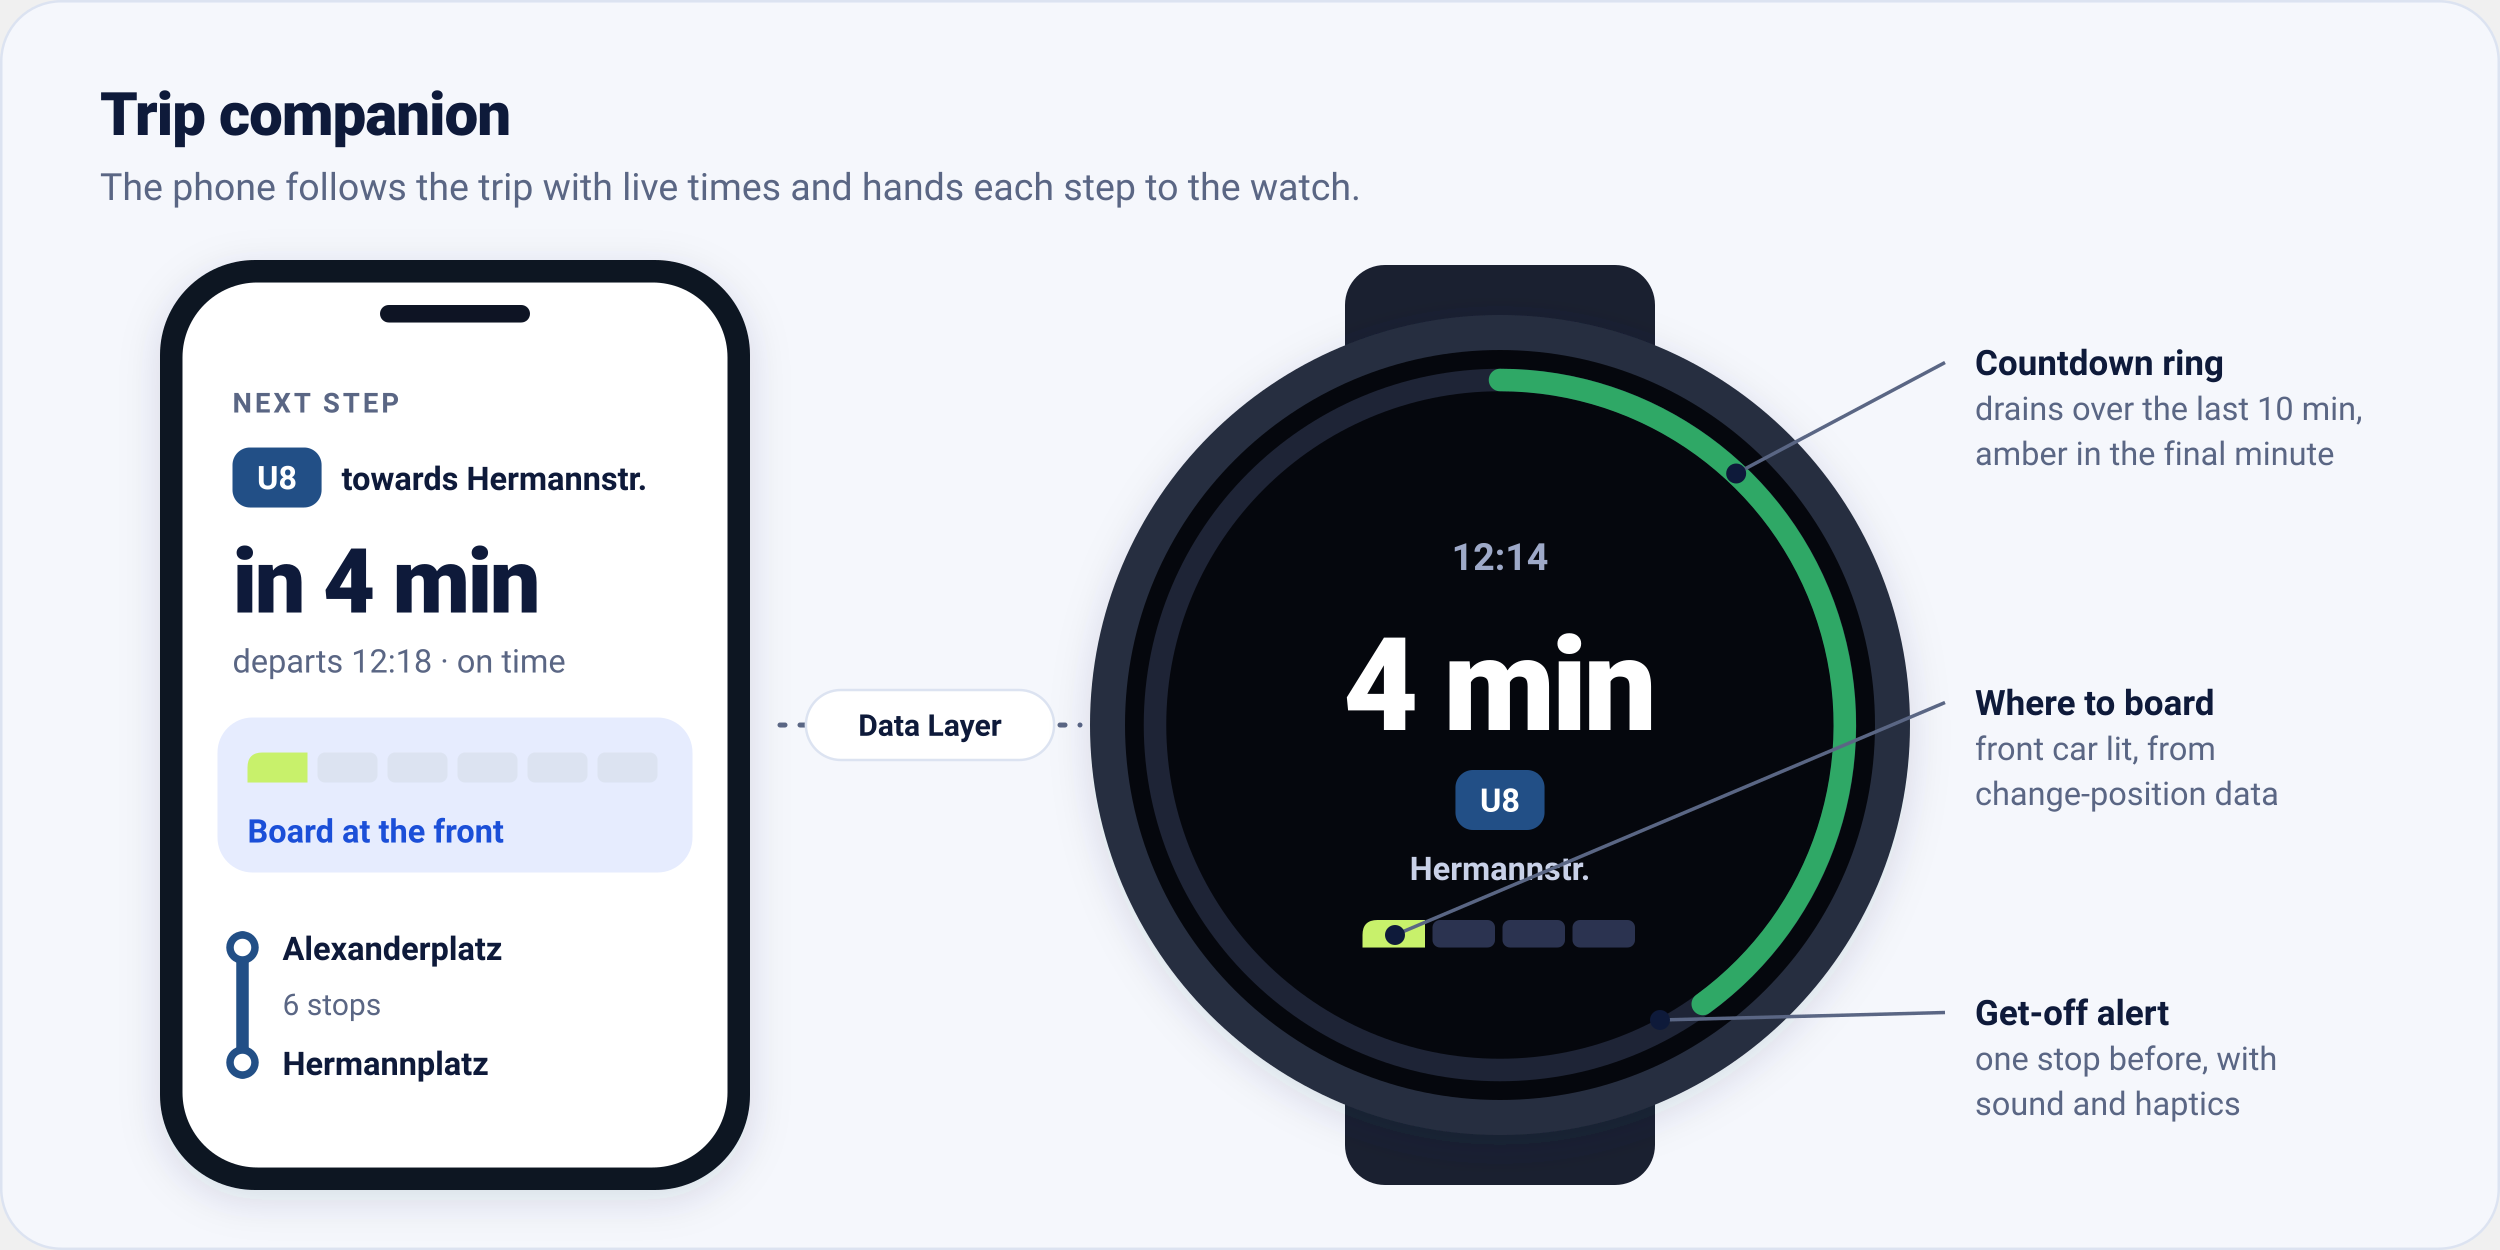
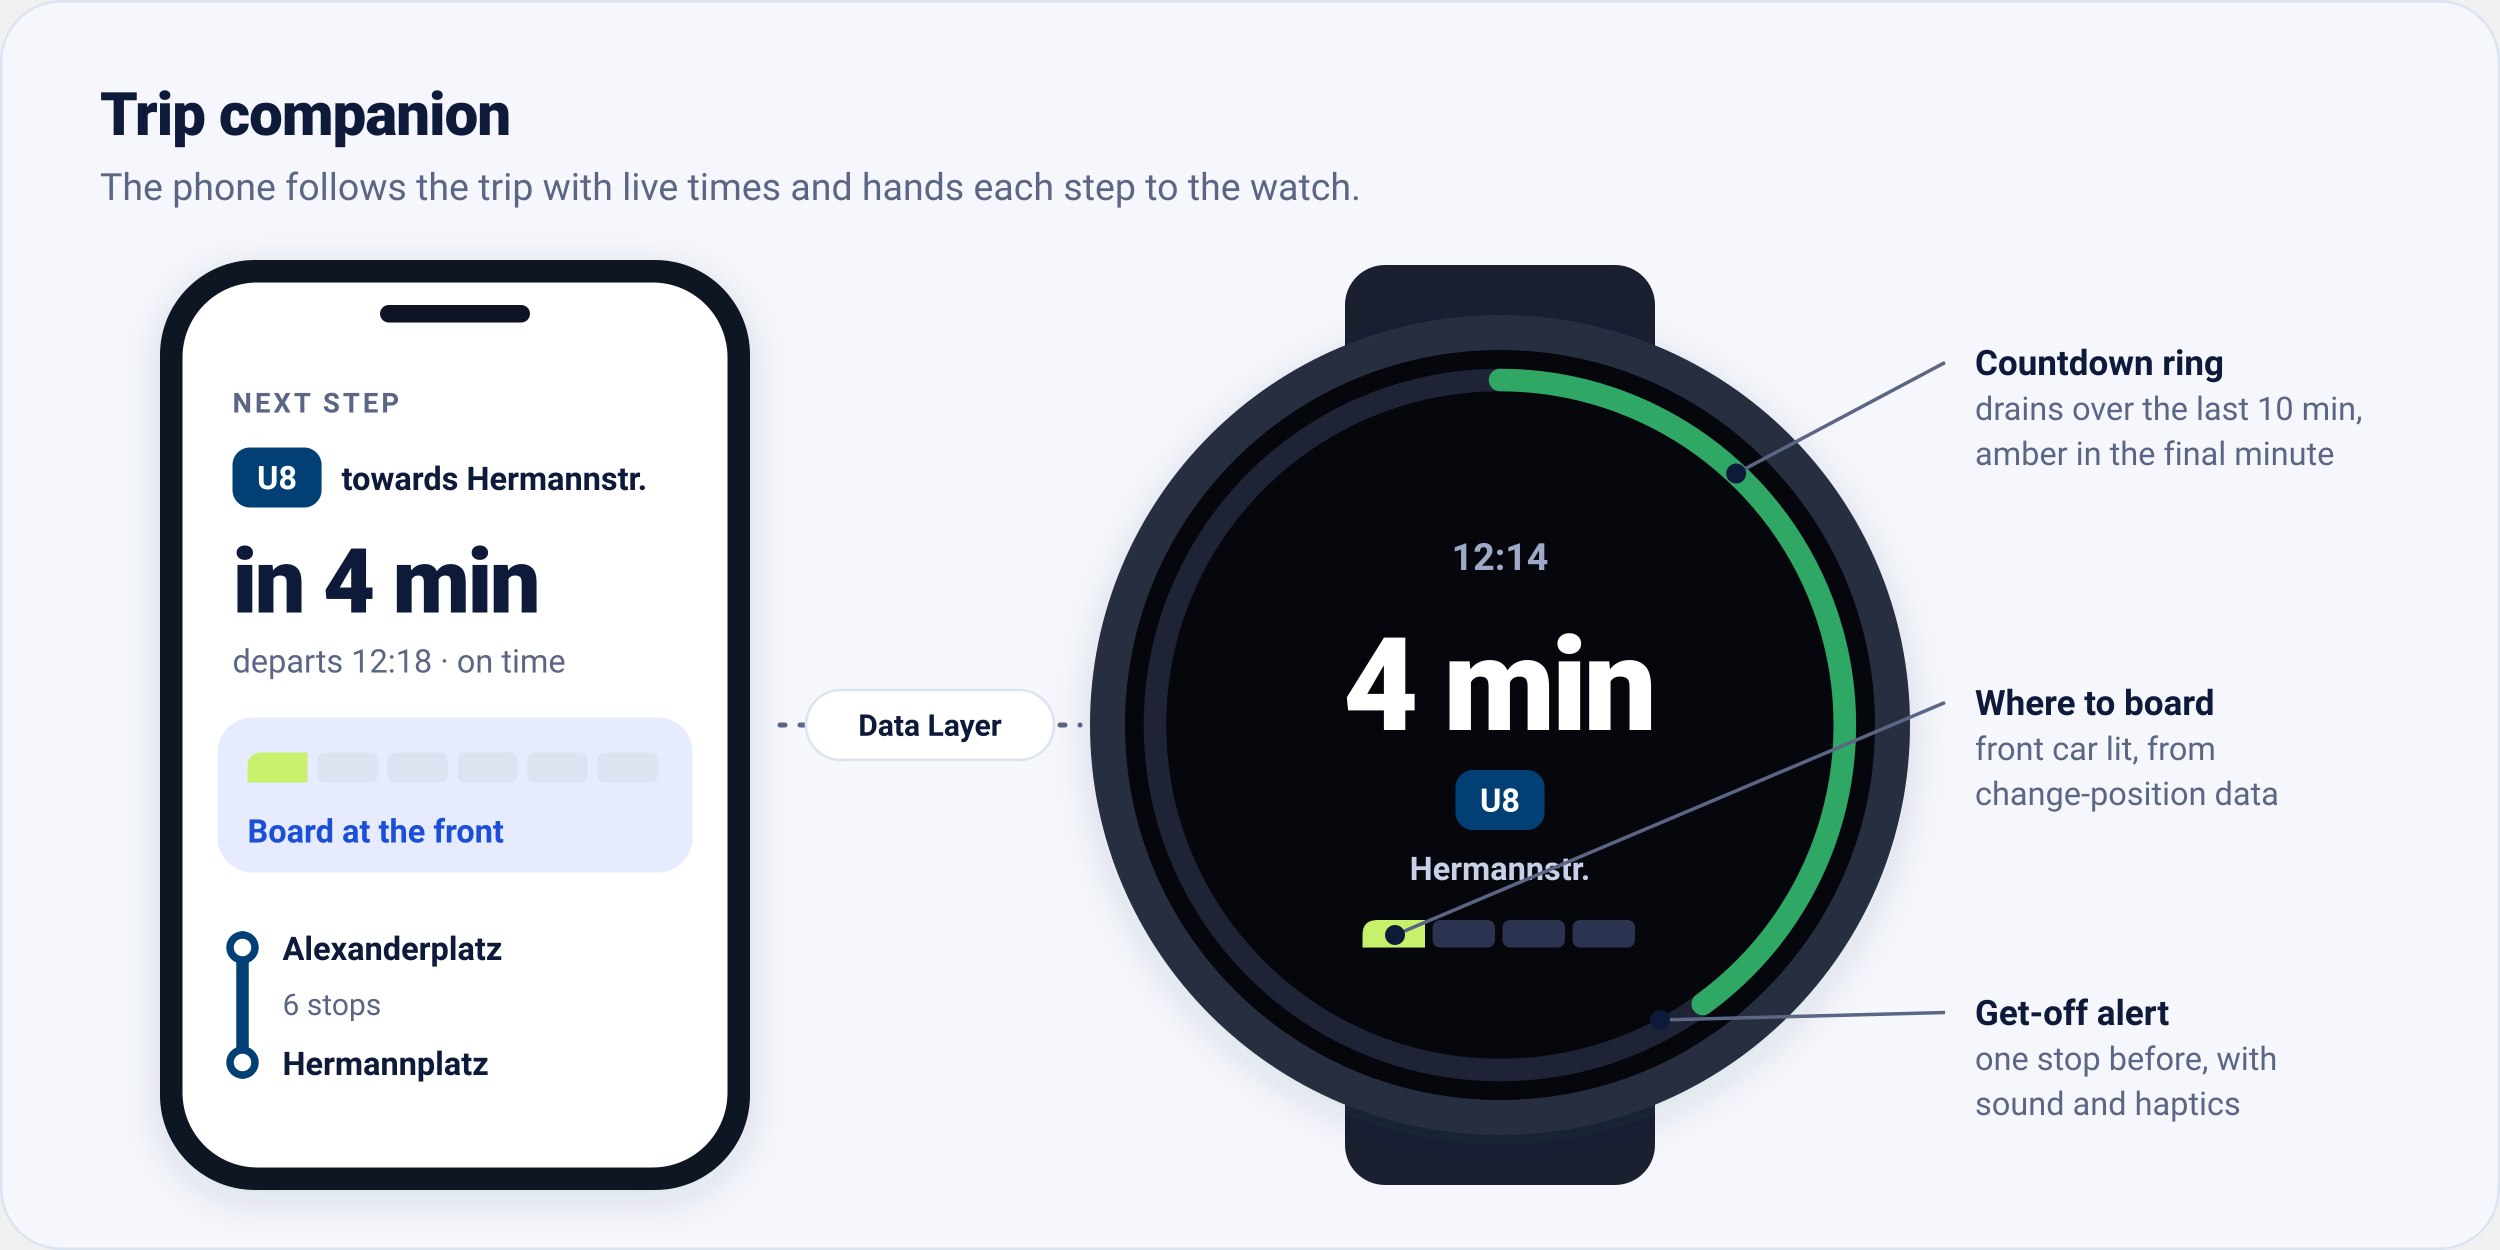
<svg xmlns="http://www.w3.org/2000/svg" viewBox="0 0 1000 500" width="1000" height="500" role="img" aria-label="Trip companion">
  <style>text{font-family:system-ui,-apple-system,'Segoe UI',Roboto,'Helvetica Neue',Arial,sans-serif}</style>
  <defs>
    <filter id="sh" x="-25%" y="-25%" width="150%" height="170%">
      <feGaussianBlur in="SourceAlpha" stdDeviation="8" />
      <feOffset dy="4" result="b" />
      <feFlood flood-color="#1B2A5A" flood-opacity="0.13" />
      <feComposite in2="b" operator="in" />
      <feMerge>
        <feMergeNode />
        <feMergeNode in="SourceGraphic" />
      </feMerge>
    </filter>
  </defs>
  <rect x="0.5" y="0.5" width="999" height="499" rx="24" fill="#F5F7FC" stroke="#DCE3F1" />
  <text x="40" y="54" font-size="24" fill="#0E1A3A" font-weight="800" letter-spacing="-0.4">Trip companion</text>
  <text x="40" y="80" font-size="15" fill="#5A6684">The phone follows the trip with live times and hands each step to the watch.</text>
  <rect x="64" y="104" width="236" height="372" rx="38" fill="#0E1424" filter="url(#sh)" />
  <rect x="73" y="113" width="218" height="354" rx="30" fill="#FFFFFF" />
  <rect x="152" y="122" width="60" height="7" rx="3.5" fill="#0E1424" />
  <text x="93" y="165" font-size="11" fill="#5A6684" font-weight="700" letter-spacing="1.2">NEXT STEP</text>
-   <rect x="93" y="179" width="35.638" height="24" rx="7" fill="#224F86" />
+   <rect x="93" y="179" width="35.638" height="24" rx="7" fill="#013F75" />
  <text x="110.819" y="195.68" font-size="13" fill="#FFFFFF" font-weight="700" text-anchor="middle">U8</text>
  <text x="136.638" y="196" font-size="13" fill="#0E1A3A" font-weight="600">towards Hermannstr.</text>
  <text x="93" y="245" font-size="36" fill="#0E1A3A" font-weight="800" letter-spacing="-1">in 4 min</text>
  <text x="93" y="269" font-size="13" fill="#5A6684">departs 12:18 · on time</text>
  <rect x="87" y="287" width="190" height="62" rx="14" fill="#E6ECFE" />
  <path d="M105 301H123V313H99V307Q99 301 105 301Z" fill="#C8F16B" />
  <rect x="127" y="301" width="24" height="12" rx="3" fill="#DCE3F1" />
  <rect x="155" y="301" width="24" height="12" rx="3" fill="#DCE3F1" />
  <rect x="183" y="301" width="24" height="12" rx="3" fill="#DCE3F1" />
  <rect x="211" y="301" width="24" height="12" rx="3" fill="#DCE3F1" />
  <rect x="239" y="301" width="24" height="12" rx="3" fill="#DCE3F1" />
  <text x="99" y="337" font-size="13" fill="#1B4FD8" font-weight="700">Board at the front</text>
-   <path d="M97 375V429" stroke="#224F86" stroke-width="5" stroke-linecap="round" />
-   <circle cx="97" cy="379" r="5" fill="#FFFFFF" stroke="#224F86" stroke-width="3" />
+   <path d="M97 375V429" stroke="#013F75" stroke-width="5" stroke-linecap="round" />
+   <circle cx="97" cy="379" r="5" fill="#FFFFFF" stroke="#013F75" stroke-width="3" />
  <text x="113" y="384" font-size="13" fill="#0E1A3A" font-weight="600">Alexanderplatz</text>
-   <circle cx="97" cy="425" r="5" fill="#FFFFFF" stroke="#224F86" stroke-width="3" />
+   <circle cx="97" cy="425" r="5" fill="#FFFFFF" stroke="#013F75" stroke-width="3" />
  <text x="113" y="430" font-size="13" fill="#0E1A3A" font-weight="600">Hermannplatz</text>
  <text x="113" y="406" font-size="12" fill="#5A6684">6 stops</text>
  <path d="M312 290H432" stroke="#5A6684" stroke-width="2" stroke-dasharray="2 6" stroke-linecap="round" />
  <rect x="322.356" y="276" width="99.289" height="28" rx="14" fill="#FFFFFF" stroke="#DCE3F1" />
  <text x="372" y="294.32" font-size="12" fill="#0E1A3A" font-weight="600" text-anchor="middle">Data Layer</text>
  <rect x="538" y="106" width="124" height="60" rx="16" fill="#1A2030" />
  <rect x="538" y="414" width="124" height="60" rx="16" fill="#1A2030" />
  <circle cx="600" cy="290" r="164" fill="#262D40" filter="url(#sh)" />
  <circle cx="600" cy="290" r="150" fill="#05070D" />
  <circle cx="600" cy="290" r="138" fill="none" stroke="#1E2436" stroke-width="9" />
  <path d="M600.0 152.0A138 138 0 0 1 681.1 401.6" fill="none" stroke="#2FA866" stroke-width="9" stroke-linecap="round" />
  <text x="600" y="228" font-size="15" fill="#9EA9C8" font-weight="600" text-anchor="middle">12:14</text>
  <text x="600" y="292" font-size="52" fill="#FFFFFF" font-weight="800" text-anchor="middle" letter-spacing="-1.5">4 min</text>
-   <rect x="582.181" y="308" width="35.638" height="24" rx="7" fill="#224F86" />
+   <rect x="582.181" y="308" width="35.638" height="24" rx="7" fill="#013F75" />
  <text x="600" y="324.68" font-size="13" fill="#FFFFFF" font-weight="700" text-anchor="middle">U8</text>
  <text x="600" y="352" font-size="13" fill="#C9D1E8" font-weight="600" text-anchor="middle">Hermannstr.</text>
  <path d="M551 368H570V379H545V374Q545 368 551 368Z" fill="#C8F16B" />
  <rect x="573" y="368" width="25" height="11" rx="3" fill="#2B3350" />
  <rect x="601" y="368" width="25" height="11" rx="3" fill="#2B3350" />
  <rect x="629" y="368" width="25" height="11" rx="3" fill="#2B3350" />
  <path d="M694.468 189.402L778 145" stroke="#5A6684" stroke-width="1.4" />
  <circle cx="694.468" cy="189.402" r="4" fill="#0E1A3A" />
  <text x="790" y="150" font-size="14" fill="#0E1A3A" font-weight="700">Countdown ring</text>
  <text x="790" y="168" font-size="13" fill="#5A6684">drains over the last 10 min,</text>
  <text x="790" y="186" font-size="13" fill="#5A6684">amber in the final minute</text>
  <path d="M558 374L778 281" stroke="#5A6684" stroke-width="1.4" />
  <circle cx="558" cy="374" r="4" fill="#0E1A3A" />
  <text x="790" y="286" font-size="14" fill="#0E1A3A" font-weight="700">Where to board</text>
  <text x="790" y="304" font-size="13" fill="#5A6684">front car lit, from</text>
  <text x="790" y="322" font-size="13" fill="#5A6684">change-position data</text>
  <path d="M664 408L778 405" stroke="#5A6684" stroke-width="1.4" />
  <circle cx="664" cy="408" r="4" fill="#0E1A3A" />
  <text x="790" y="410" font-size="14" fill="#0E1A3A" font-weight="700">Get-off alert</text>
  <text x="790" y="428" font-size="13" fill="#5A6684">one stop before, with</text>
  <text x="790" y="446" font-size="13" fill="#5A6684">sound and haptics</text>
</svg>
